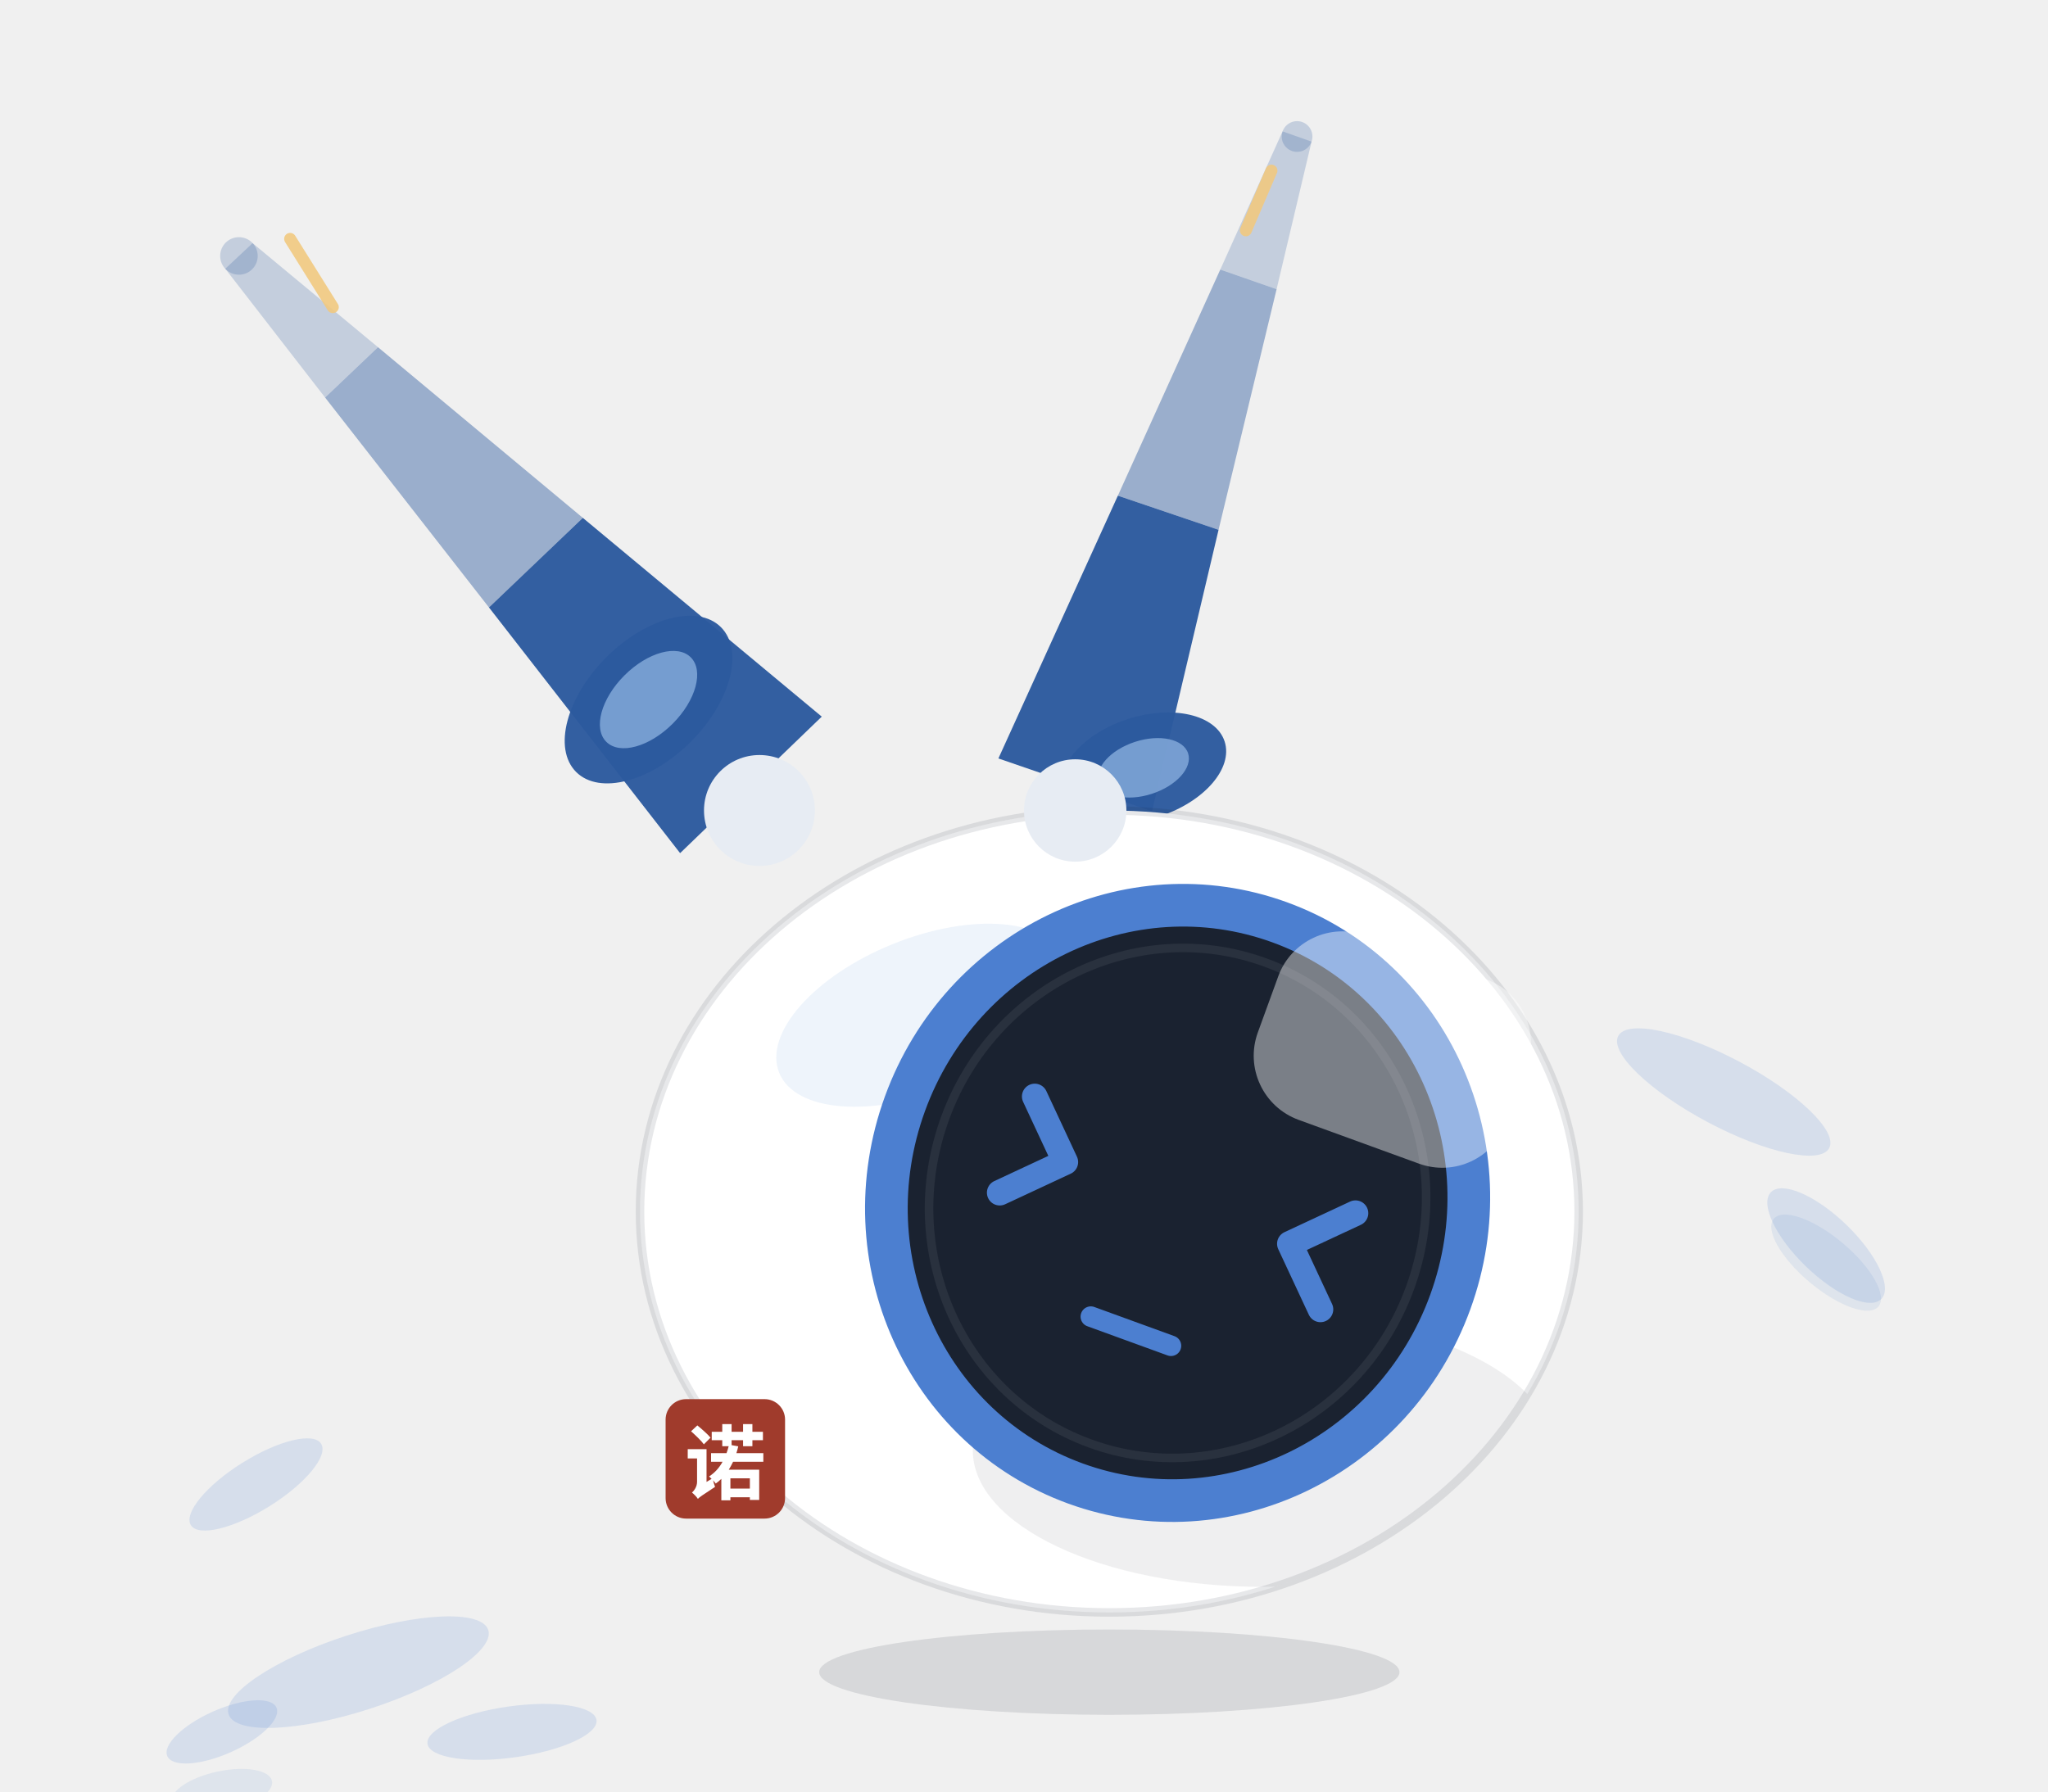
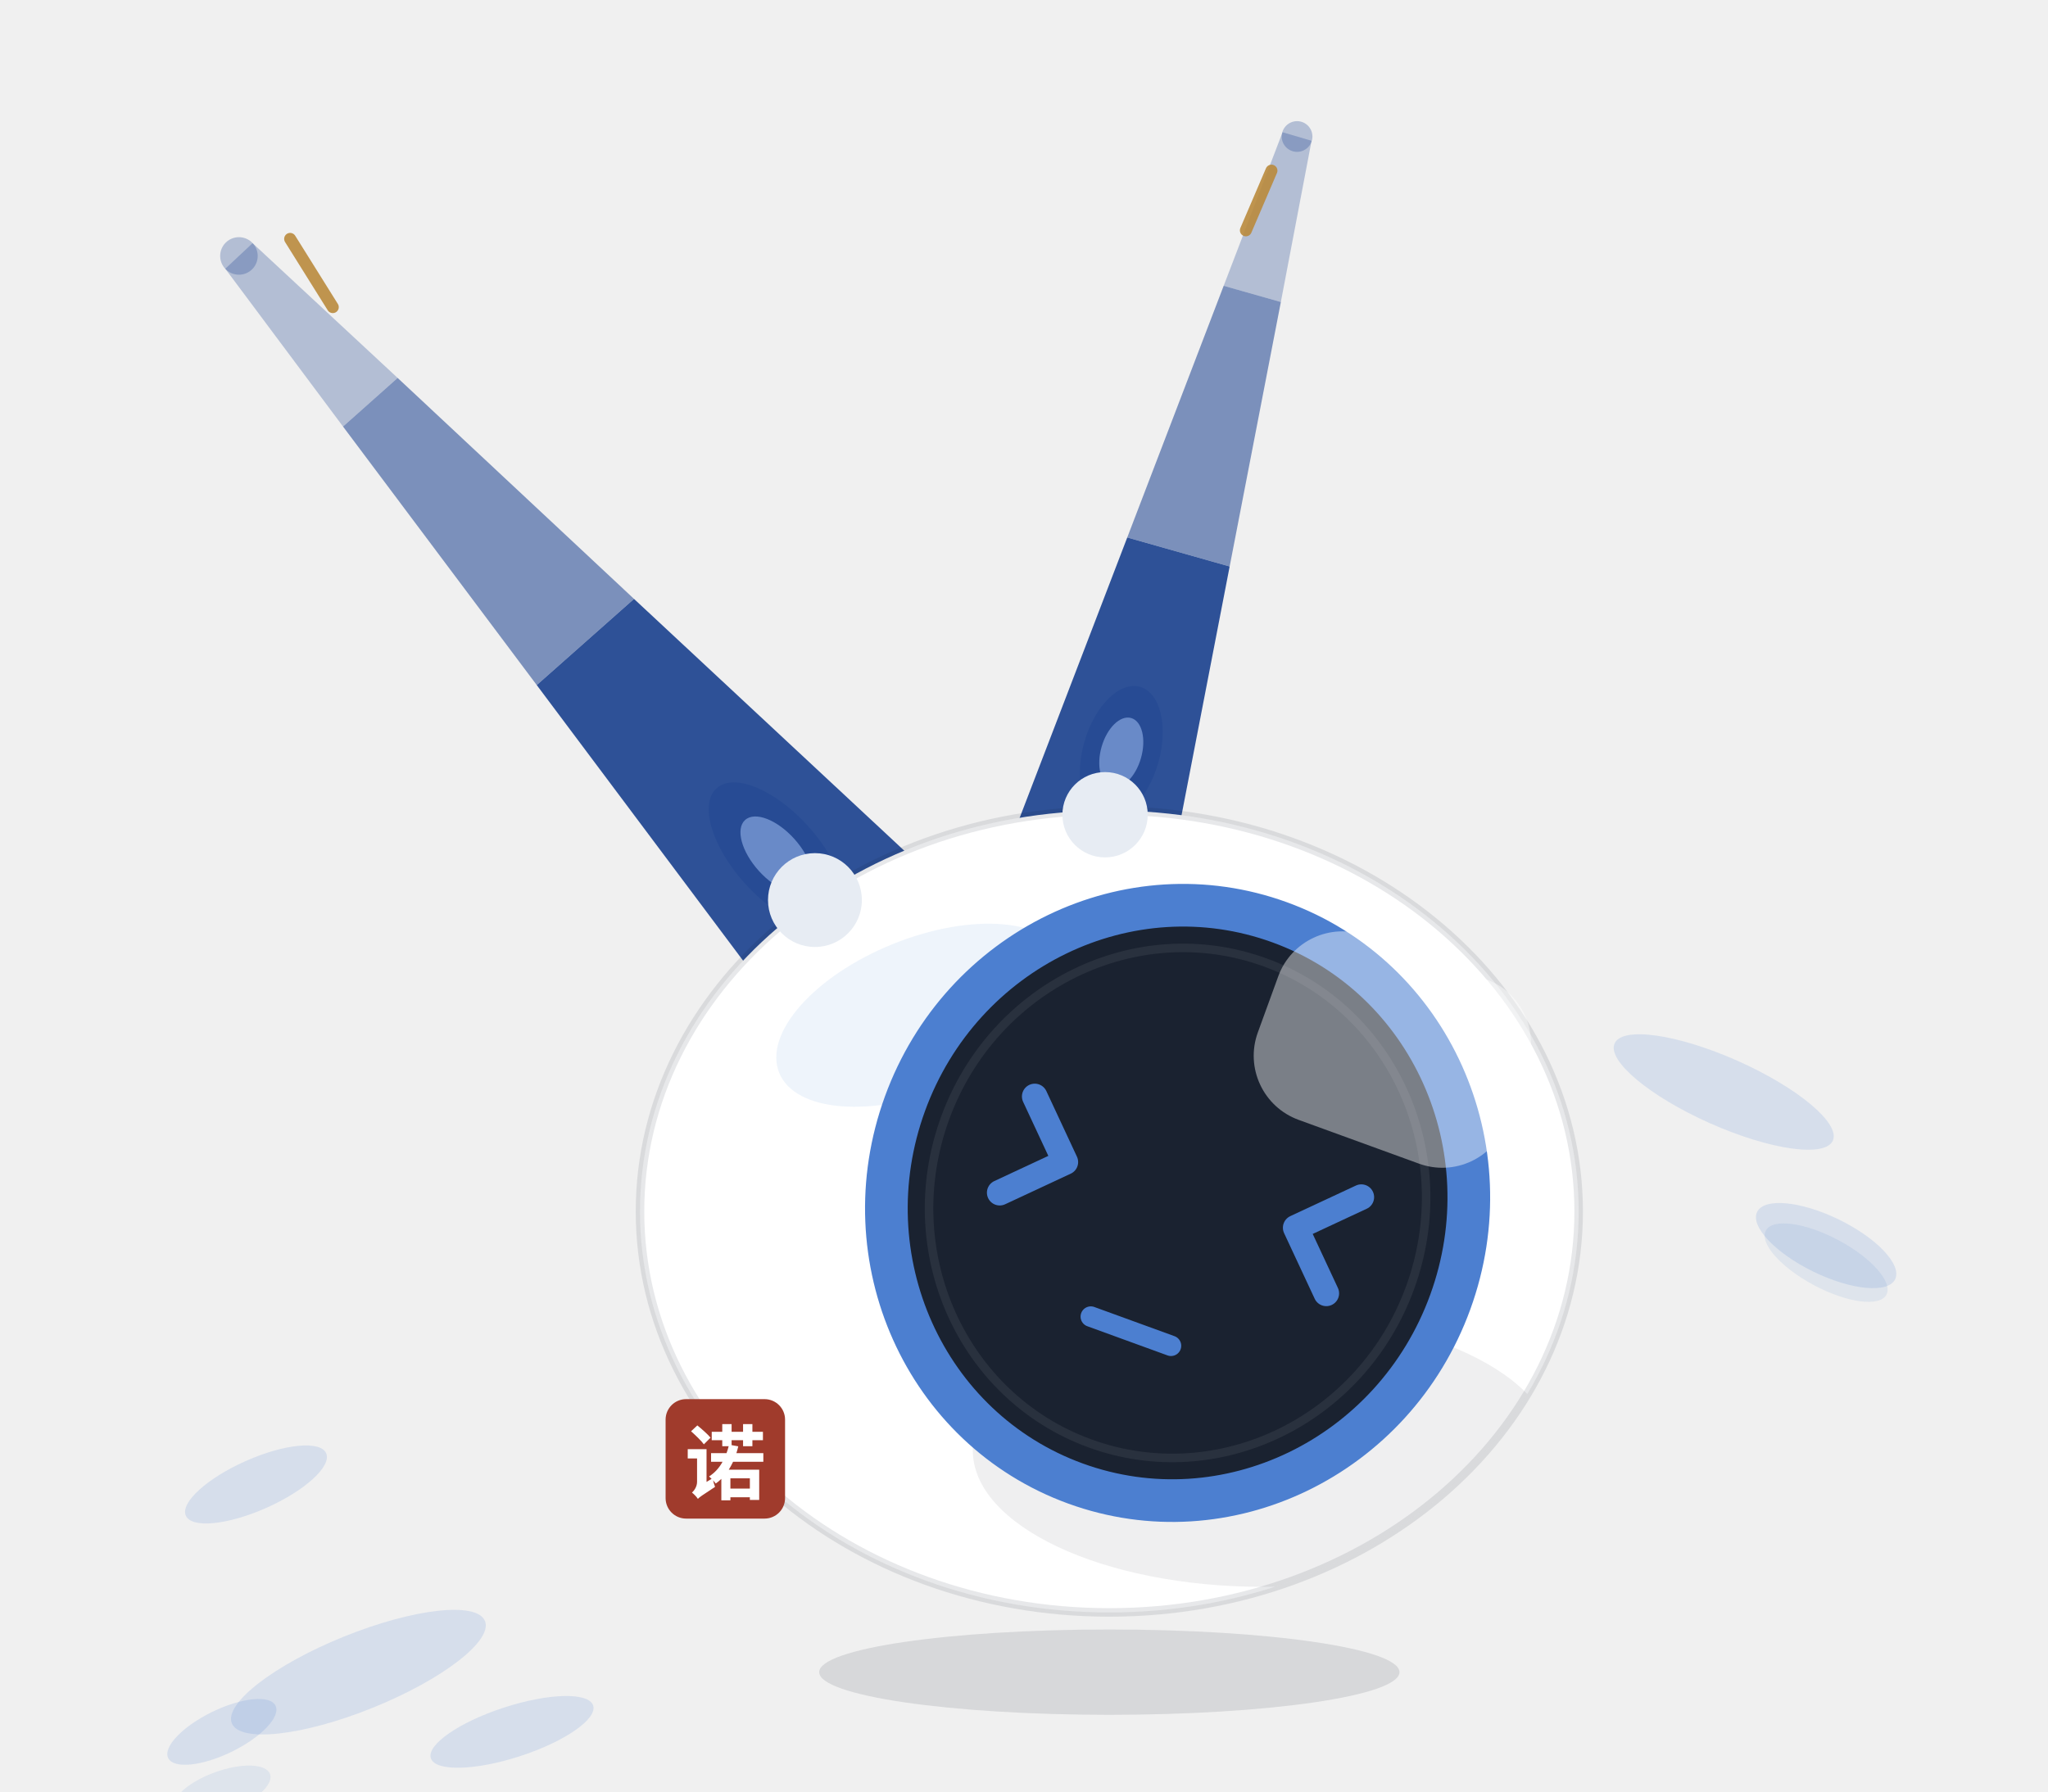
<svg xmlns="http://www.w3.org/2000/svg" width="240" height="210" viewBox="0 0 240 210" role="img" aria-label="诺瓦 v4：提醒">
  <defs>
    <clipPath id="ballClip">
      <ellipse cx="130" cy="142" rx="55" ry="47" />
    </clipPath>
  </defs>
  <g fill="rgba(76,127,208,.16)">
-     <ellipse cx="42" cy="196" rx="16" ry="4.5" transform="rotate(-18 42 196)" />
-     <ellipse cx="60" cy="203" rx="10" ry="3" transform="rotate(-8 60 203)" />
-     <ellipse cx="30" cy="174" rx="9" ry="3" transform="rotate(-32 30 174)" />
-     <ellipse cx="202" cy="128" rx="14" ry="4" transform="rotate(28 202 128)" />
-     <ellipse cx="26" cy="203" rx="7" ry="2.6" transform="rotate(-24 26 203)" />
-     <ellipse cx="214" cy="146" rx="9" ry="3.4" transform="rotate(44 214 146)" />
+     <ellipse cx="42" cy="196" rx="16" ry="4.5" transform="rotate(-22 42 196)" />
+     <ellipse cx="60" cy="203" rx="10" ry="3" transform="rotate(-18 60 203)" />
+     <ellipse cx="30" cy="174" rx="9" ry="3" transform="rotate(-24 30 174)" />
+     <ellipse cx="202" cy="128" rx="14" ry="4" transform="rotate(24 202 128)" />
+     <ellipse cx="26" cy="203" rx="7" ry="2.6" transform="rotate(-26 26 203)" />
+     <ellipse cx="214" cy="146" rx="9" ry="3.4" transform="rotate(26 214 146)" />
  </g>
  <g fill="rgba(76,127,208,.11)">
-     <ellipse cx="214" cy="148" rx="8" ry="3" transform="rotate(40 214 148)" />
-     <ellipse cx="26" cy="210" rx="6" ry="2.4" transform="rotate(-12 26 210)" />
+     <ellipse cx="214" cy="148" rx="8" ry="3" transform="rotate(28 214 148)" />
+     <ellipse cx="26" cy="210" rx="6" ry="2.4" transform="rotate(-20 26 210)" />
  </g>
-   <path d="M96.3 84.0L68.3 60.7L57.3 71.2L79.7 100.0Z" fill="rgba(44,90,158,.96)" />
-   <path d="M68.3 60.7L44.3 40.7L38.1 46.6L57.3 71.2Z" fill="rgba(44,90,158,.44)" />
-   <path d="M44.3 40.7L29.6 28.5L26.4 31.5L38.1 46.6Z" fill="rgba(44,90,158,.22)" />
-   <circle cx="28" cy="30" r="2.2" fill="rgba(44,90,158,.22)" />
-   <path d="M135.0 95.1L142.8 62.1L131.0 58.1L117.0 88.9Z" fill="rgba(44,90,158,.96)" />
-   <path d="M142.8 62.1L149.6 33.9L143.0 31.6L131.0 58.1Z" fill="rgba(44,90,158,.44)" />
-   <path d="M149.6 33.9L153.7 16.6L150.3 15.4L143.0 31.6Z" fill="rgba(44,90,158,.22)" />
-   <circle cx="152" cy="16" r="1.8" fill="rgba(44,90,158,.22)" />
-   <ellipse cx="76" cy="82" rx="12" ry="7" transform="rotate(-45 76 82)" fill="rgba(44,90,158,.96)" />
-   <ellipse cx="76" cy="82" rx="7" ry="4" transform="rotate(-45 76 82)" fill="rgba(126,164,214,.9)" />
-   <ellipse cx="134" cy="90" rx="10" ry="6" transform="rotate(-18 134 90)" fill="rgba(44,90,158,.96)" />
-   <ellipse cx="134" cy="90" rx="5.5" ry="3.2" transform="rotate(-18 134 90)" fill="rgba(126,164,214,.9)" />
+   <path d="M106.6 100.3L74.3 70.2L62.9 80.3L89.4 115.7Z" fill="rgba(39,75,148,.96)" />
+   <path d="M74.3 70.2L46.6 44.3L40.2 50.0L62.9 80.3Z" fill="rgba(39,75,148,.58)" />
+   <path d="M46.6 44.3L29.6 28.5L26.4 31.5L40.2 50.0Z" fill="rgba(39,75,148,.30)" />
+   <circle cx="28" cy="30" r="2.2" fill="rgba(39,75,148,.30)" />
+   <path d="M137.1 102.6L144.1 66.4L132.1 63.0L118.9 97.4Z" fill="rgba(39,75,148,.96)" />
+   <path d="M144.1 66.4L150.1 35.4L143.4 33.5L132.1 63.0Z" fill="rgba(39,75,148,.58)" />
+   <path d="M150.1 35.4L153.7 16.5L150.3 15.5L143.4 33.5Z" fill="rgba(39,75,148,.30)" />
+   <circle cx="152" cy="16" r="1.8" fill="rgba(39,75,148,.30)" />
+   <ellipse cx="91" cy="100.2" rx="10.5" ry="5" transform="rotate(48 91 100.2)" fill="rgba(39,75,148,.96)" />
+   <ellipse cx="91" cy="100.2" rx="5.5" ry="2.8" transform="rotate(48 91 100.2)" fill="rgba(112,146,205,.9)" />
+   <ellipse cx="131.4" cy="88.2" rx="8" ry="4.5" transform="rotate(-74 131.4 88.2)" fill="rgba(39,75,148,.96)" />
+   <ellipse cx="131.4" cy="88.2" rx="4.2" ry="2.4" transform="rotate(-74 131.4 88.2)" fill="rgba(112,146,205,.9)" />
  <ellipse cx="130" cy="142" rx="55" ry="47" fill="#FFFFFF" stroke="rgba(18,26,40,.10)" stroke-width="1" />
  <ellipse cx="148" cy="170" rx="34" ry="16" fill="rgba(18,26,40,.07)" clip-path="url(#ballClip)" />
  <ellipse cx="108" cy="119" rx="18" ry="9" fill="rgba(224,234,248,.55)" transform="rotate(-22 108 119)" />
-   <circle cx="89" cy="95" r="6.5" fill="#E7ECF3" />
-   <circle cx="126" cy="95" r="6" fill="#E7ECF3" />
+   <circle cx="95.5" cy="105.5" r="5.5" fill="#E7ECF3" />
+   <circle cx="129.5" cy="95.5" r="5" fill="#E7ECF3" />
  <g transform="rotate(20 138 141)">
    <ellipse cx="138" cy="141" rx="34" ry="35" fill="#1A2230" />
    <ellipse cx="138" cy="141" rx="34" ry="35" fill="none" stroke="#4C7FD0" stroke-width="5" />
    <ellipse cx="138" cy="141" rx="29" ry="30" fill="none" stroke="rgba(255,255,255,.07)" stroke-width="1" />
    <rect x="140" y="104" width="31" height="23" rx="8" fill="rgba(255,255,255,.42)" />
    <path d="M118 135 L124 141 L118 147" fill="none" stroke="#4C7FD0" stroke-width="3" stroke-linecap="round" stroke-linejoin="round" />
-     <path d="M158 135 L152 141 L158 147" fill="none" stroke="#4C7FD0" stroke-width="3" stroke-linecap="round" stroke-linejoin="round" />
+     <path d="M158 133 L152 139 L158 145" fill="none" stroke="#4C7FD0" stroke-width="3" stroke-linecap="round" stroke-linejoin="round" />
    <path d="M133 157 L143 157" stroke="#4C7FD0" stroke-width="2.4" stroke-linecap="round" />
  </g>
-   <g stroke="#F1C97F" stroke-width="1.4" stroke-linecap="round" opacity=".9">
+   <g stroke="#B98A3C" stroke-width="1.4" stroke-linecap="round" opacity=".9">
    <path d="M34 28 L39 36" />
    <path d="M149 20 L146 27" />
  </g>
  <rect x="78" y="164" width="14" height="14" rx="2.4" fill="#A03B2C" />
  <text x="85" y="175" text-anchor="middle" font-family="'Songti SC','Noto Serif SC','SimSun',serif" font-size="9.5" font-weight="700" fill="#FFFFFF">诺</text>
  <ellipse cx="130" cy="196" rx="34" ry="5" fill="rgba(18,26,40,.11)" />
</svg>
